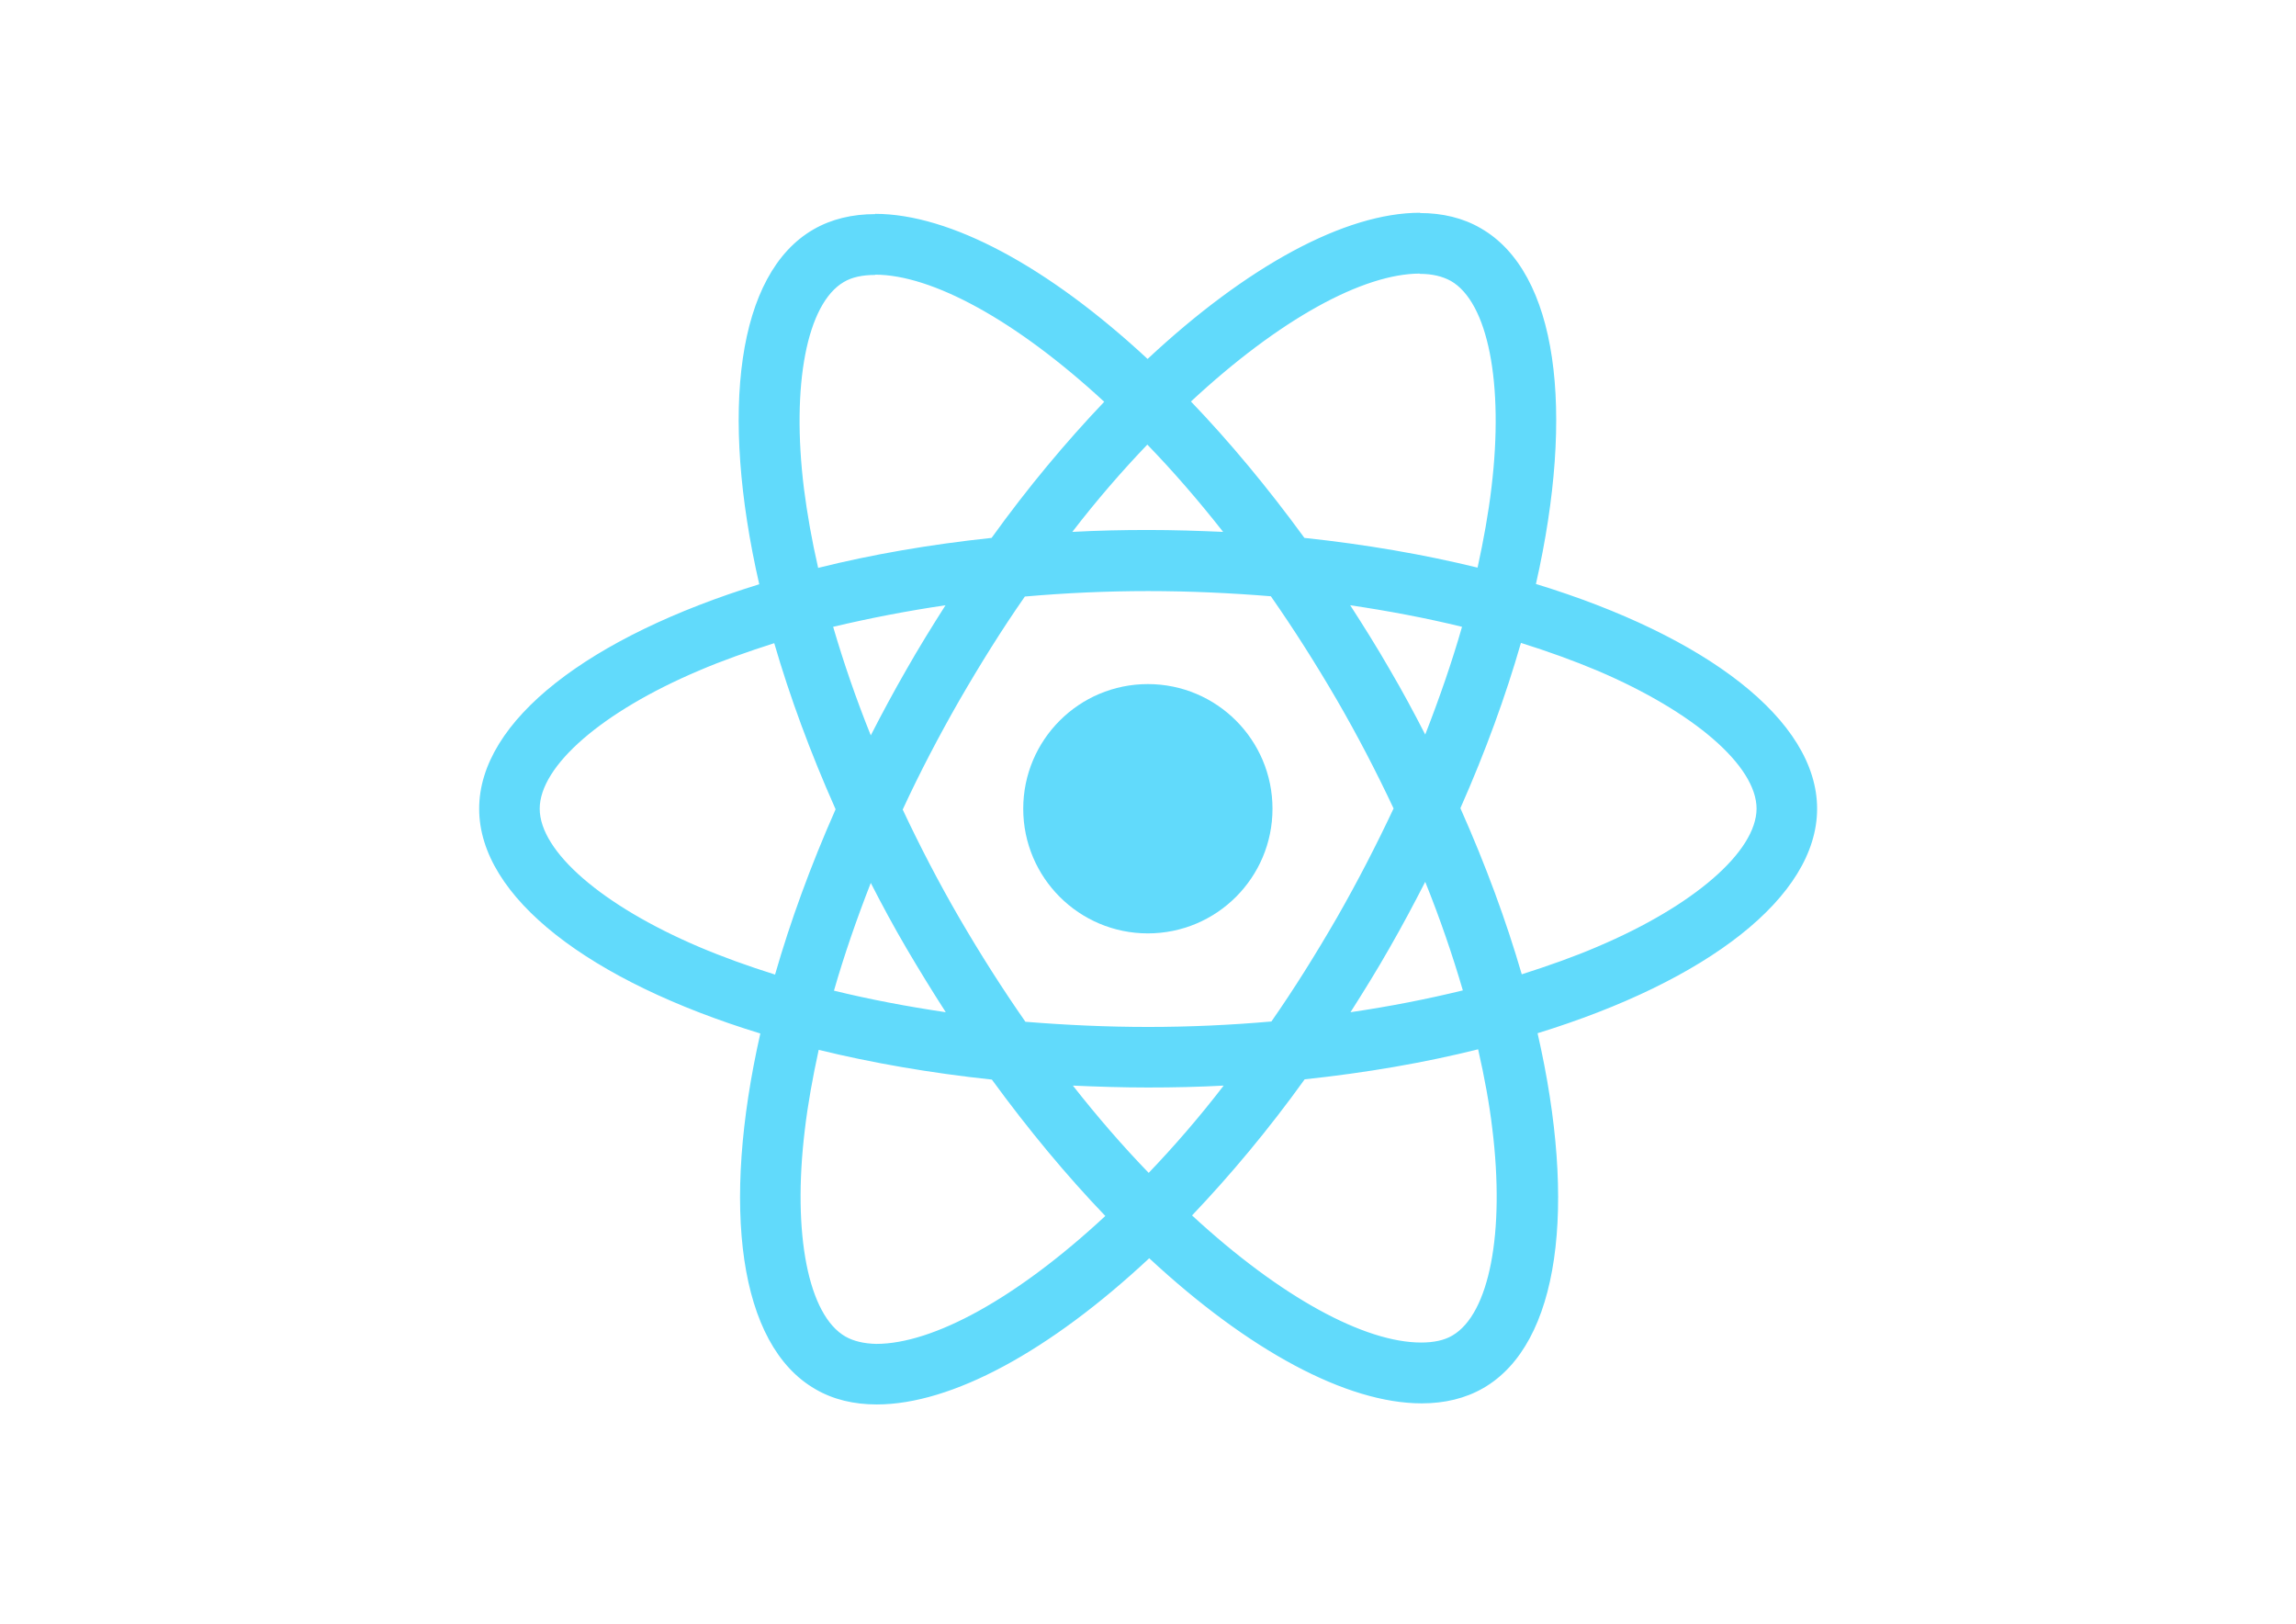
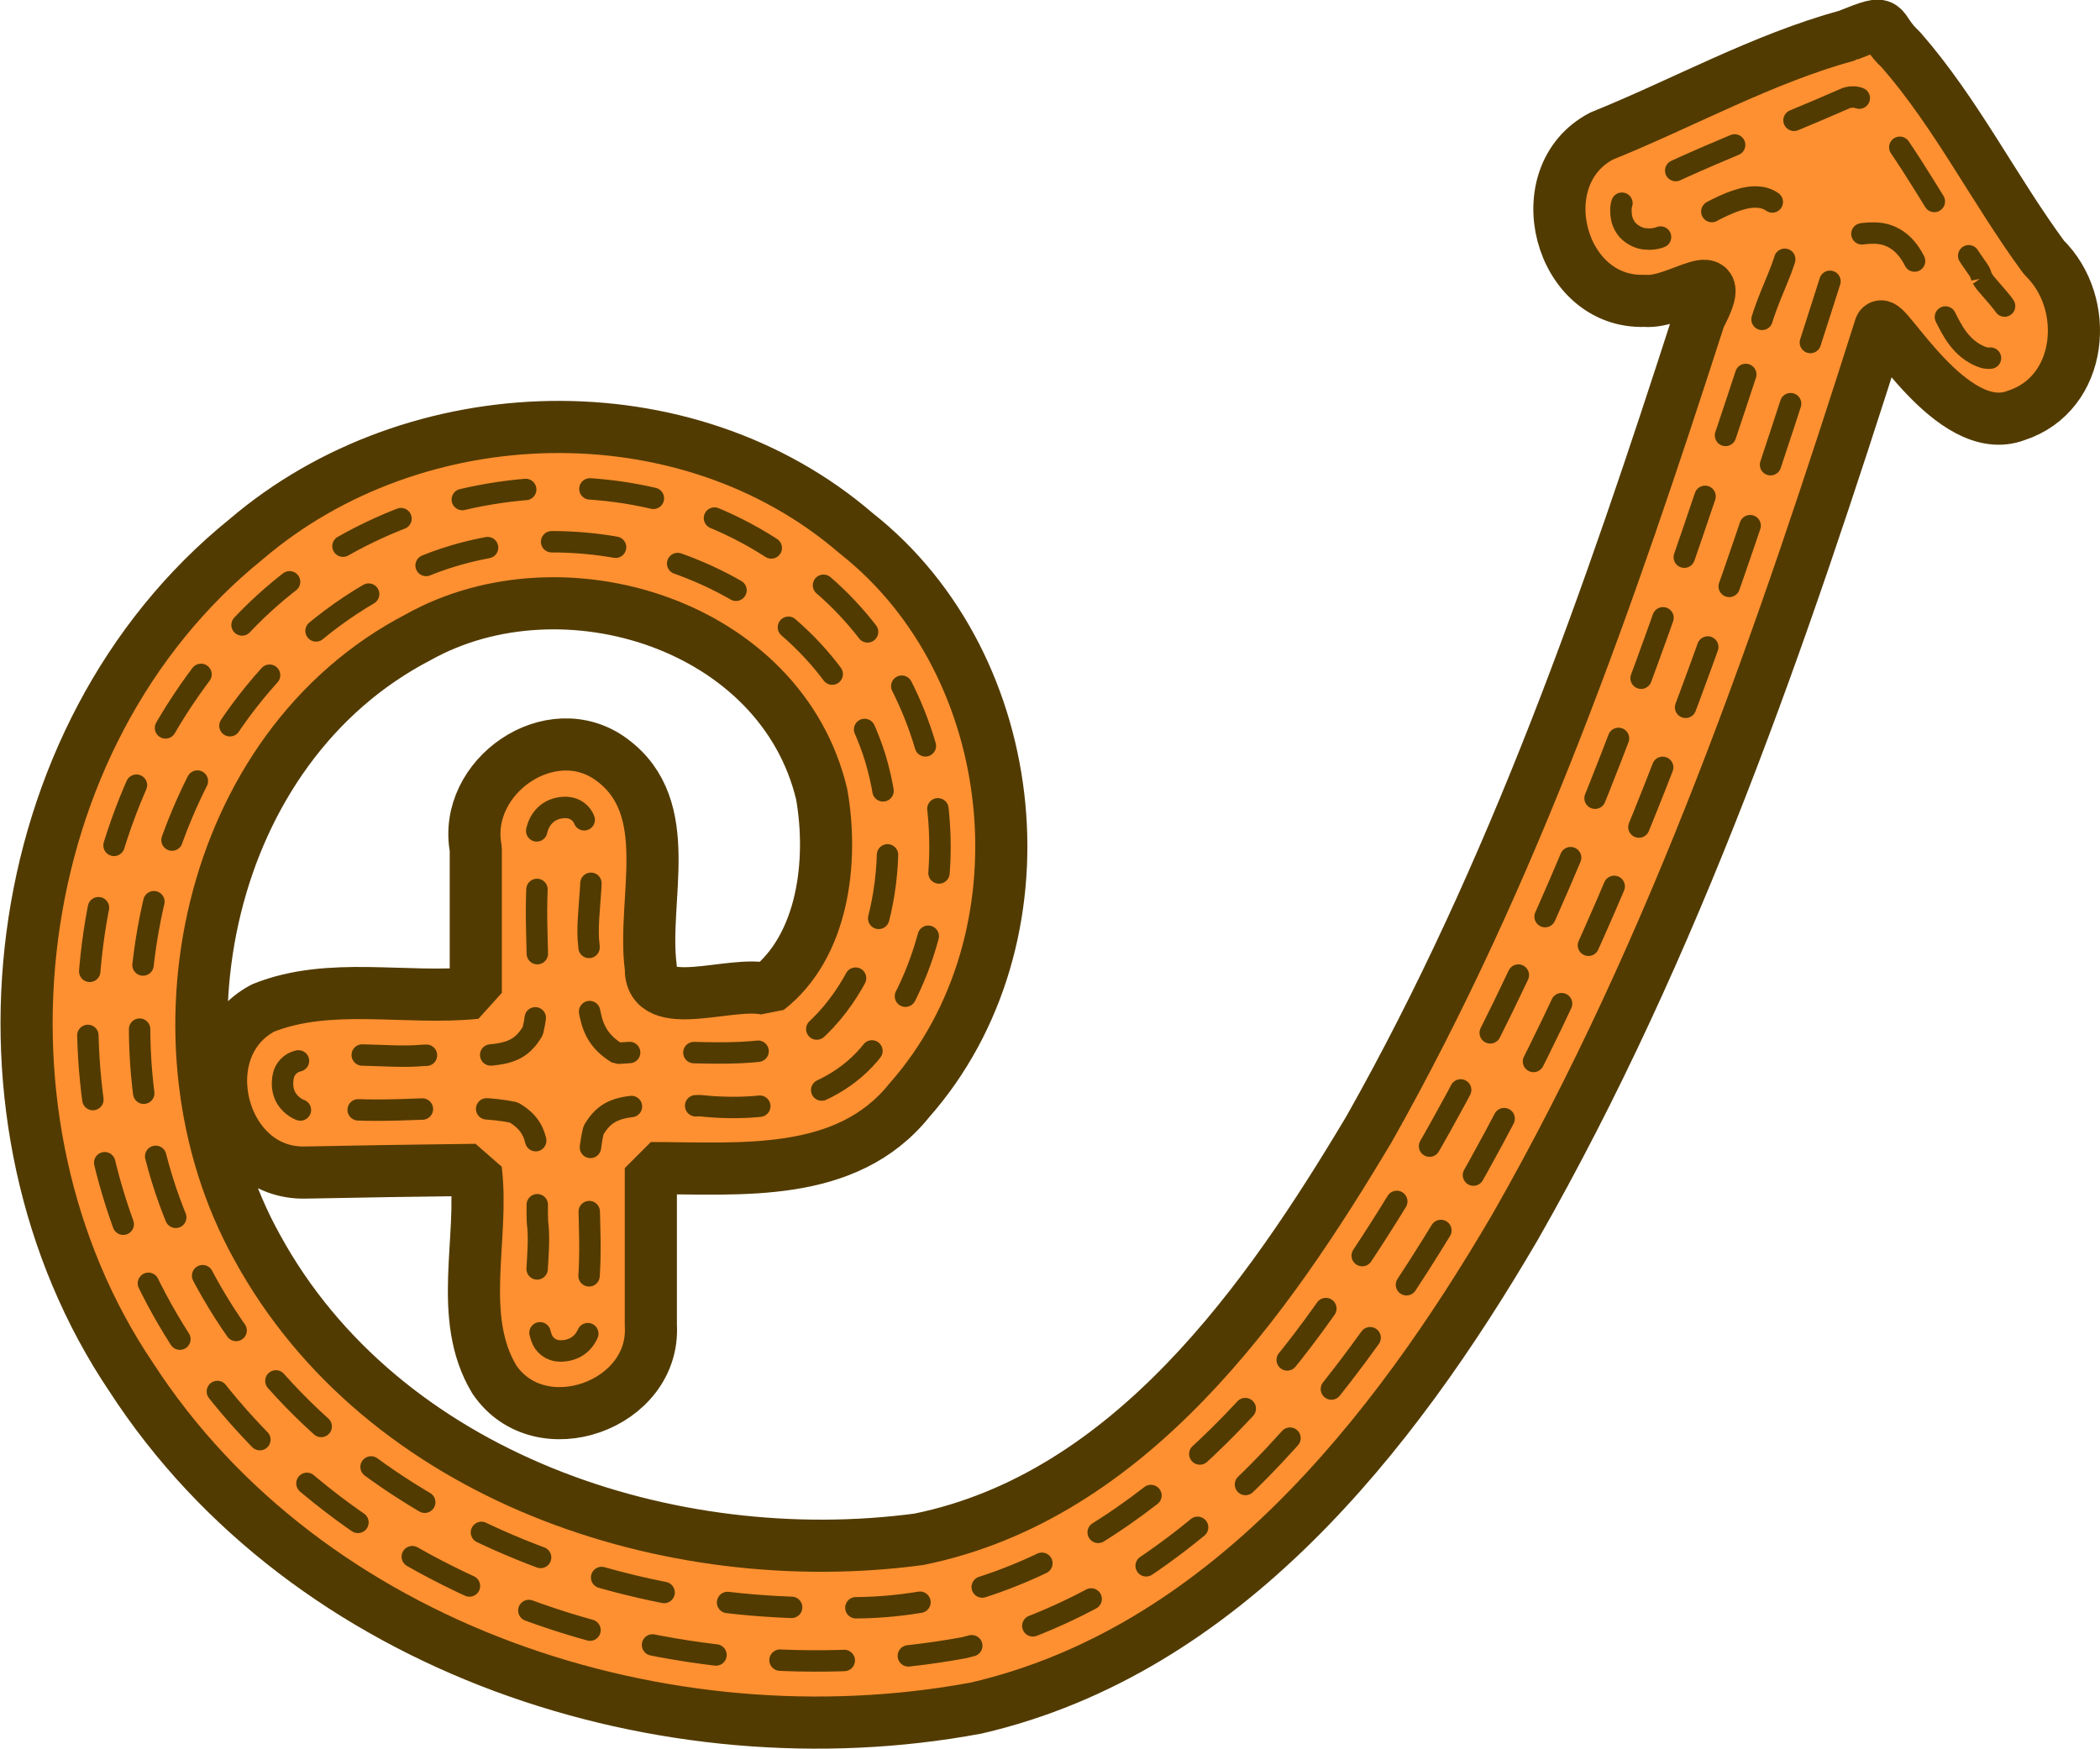
- <svg xmlns="http://www.w3.org/2000/svg" viewBox="0 0 841.9 595.3">
-   <g fill="#61DAFB">
-     <path d="M666.3 296.5c0-32.5-40.7-63.3-103.1-82.4 14.4-63.6 8-114.2-20.2-130.4-6.5-3.8-14.1-5.6-22.4-5.6v22.3c4.6 0 8.3.9 11.4 2.6 13.6 7.8 19.5 37.5 14.9 75.7-1.1 9.4-2.9 19.3-5.1 29.4-19.6-4.8-41-8.5-63.5-10.9-13.5-18.5-27.5-35.3-41.6-50 32.6-30.3 63.2-46.9 84-46.9V78c-27.5 0-63.5 19.6-99.9 53.6-36.4-33.8-72.4-53.2-99.9-53.2v22.3c20.7 0 51.4 16.5 84 46.6-14 14.7-28 31.4-41.3 49.9-22.6 2.4-44 6.1-63.6 11-2.3-10-4-19.7-5.2-29-4.7-38.2 1.1-67.9 14.6-75.8 3-1.8 6.9-2.6 11.5-2.6V78.5c-8.4 0-16 1.8-22.6 5.6-28.1 16.2-34.4 66.7-19.9 130.1-62.2 19.2-102.7 49.9-102.7 82.3 0 32.5 40.7 63.3 103.1 82.4-14.4 63.6-8 114.2 20.2 130.4 6.5 3.8 14.1 5.6 22.5 5.6 27.5 0 63.5-19.6 99.9-53.6 36.4 33.8 72.4 53.2 99.9 53.2 8.4 0 16-1.8 22.6-5.6 28.1-16.2 34.4-66.7 19.9-130.1 62-19.1 102.5-49.9 102.5-82.3zm-130.2-66.7c-3.7 12.9-8.3 26.2-13.5 39.5-4.1-8-8.4-16-13.1-24-4.6-8-9.5-15.8-14.4-23.4 14.2 2.1 27.9 4.7 41 7.9zm-45.8 106.5c-7.8 13.5-15.8 26.3-24.1 38.2-14.9 1.3-30 2-45.2 2-15.1 0-30.2-.7-45-1.9-8.3-11.9-16.4-24.6-24.2-38-7.6-13.1-14.5-26.4-20.8-39.8 6.2-13.4 13.2-26.8 20.7-39.9 7.8-13.5 15.8-26.3 24.1-38.2 14.9-1.3 30-2 45.2-2 15.1 0 30.2.7 45 1.9 8.3 11.9 16.4 24.6 24.2 38 7.6 13.1 14.5 26.4 20.8 39.8-6.3 13.4-13.2 26.8-20.7 39.9zm32.3-13c5.4 13.4 10 26.8 13.8 39.8-13.1 3.2-26.9 5.9-41.2 8 4.9-7.7 9.8-15.6 14.4-23.7 4.6-8 8.9-16.1 13-24.1zM421.2 430c-9.3-9.6-18.6-20.3-27.8-32 9 .4 18.2.7 27.5.7 9.4 0 18.7-.2 27.8-.7-9 11.7-18.3 22.4-27.5 32zm-74.4-58.9c-14.2-2.1-27.9-4.7-41-7.9 3.7-12.9 8.3-26.2 13.5-39.5 4.1 8 8.4 16 13.1 24 4.7 8 9.5 15.8 14.4 23.4zM420.7 163c9.3 9.6 18.6 20.3 27.8 32-9-.4-18.2-.7-27.5-.7-9.4 0-18.7.2-27.8.7 9-11.7 18.3-22.4 27.5-32zm-74 58.9c-4.9 7.7-9.8 15.6-14.4 23.7-4.6 8-8.9 16-13 24-5.4-13.4-10-26.8-13.8-39.8 13.1-3.1 26.9-5.8 41.2-7.9zm-90.5 125.2c-35.4-15.1-58.3-34.9-58.3-50.6 0-15.7 22.9-35.6 58.3-50.6 8.6-3.7 18-7 27.7-10.1 5.7 19.6 13.2 40 22.5 60.9-9.2 20.8-16.6 41.1-22.2 60.6-9.9-3.1-19.3-6.5-28-10.2zM310 490c-13.6-7.8-19.5-37.5-14.9-75.7 1.1-9.4 2.9-19.3 5.1-29.4 19.6 4.8 41 8.5 63.5 10.9 13.5 18.5 27.5 35.3 41.6 50-32.6 30.3-63.2 46.9-84 46.9-4.5-.1-8.3-1-11.3-2.7zm237.2-76.2c4.7 38.2-1.1 67.9-14.6 75.8-3 1.8-6.9 2.6-11.5 2.6-20.7 0-51.4-16.5-84-46.6 14-14.7 28-31.4 41.3-49.9 22.6-2.4 44-6.1 63.6-11 2.3 10.1 4.1 19.8 5.2 29.1zm38.5-66.7c-8.6 3.7-18 7-27.7 10.1-5.7-19.6-13.2-40-22.5-60.9 9.2-20.8 16.6-41.1 22.2-60.6 9.9 3.1 19.3 6.5 28.1 10.2 35.4 15.1 58.3 34.9 58.3 50.6-.1 15.7-23 35.6-58.4 50.6zM320.8 78.4z" />
-     <circle cx="420.9" cy="296.5" r="45.7" />
-     <path d="M520.5 78.1z" />
+ <svg xmlns="http://www.w3.org/2000/svg" id="svg8" version="1.1" viewBox="0 0 27.352 22.776" height="22.776mm" width="27.352mm">
+   <defs id="defs2" />
+   <g transform="translate(-61.20101,-100.275)" id="layer1">
+     <path id="path1019" style="color:#000000;font-style:normal;font-variant:normal;font-weight:normal;font-stretch:normal;font-size:medium;line-height:normal;font-family:sans-serif;font-variant-ligatures:normal;font-variant-position:normal;font-variant-caps:normal;font-variant-numeric:normal;font-variant-alternates:normal;font-variant-east-asian:normal;font-feature-settings:normal;font-variation-settings:normal;text-indent:0;text-align:start;text-decoration:none;text-decoration-line:none;text-decoration-style:solid;text-decoration-color:#000000;letter-spacing:normal;word-spacing:normal;text-transform:none;writing-mode:lr-tb;direction:ltr;text-orientation:mixed;dominant-baseline:auto;baseline-shift:baseline;text-anchor:start;white-space:normal;shape-padding:0;shape-margin:0;inline-size:0;clip-rule:nonzero;display:inline;overflow:visible;visibility:visible;opacity:1;isolation:auto;mix-blend-mode:normal;color-interpolation:sRGB;color-interpolation-filters:linearRGB;solid-color:#000000;solid-opacity:1;vector-effect:none;fill:#ff9031;fill-opacity:1;fill-rule:evenodd;stroke:#523b00;stroke-width:0.679;stroke-linecap:square;stroke-linejoin:miter;stroke-miterlimit:0;stroke-dasharray:none;stroke-dashoffset:0;stroke-opacity:1;paint-order:normal;color-rendering:auto;image-rendering:auto;shape-rendering:auto;text-rendering:auto;enable-background:accumulate;stop-color:#000000;stop-opacity:1" d="m 85.268,100.736 c -1.109,0.303 -2.141,0.881 -3.209,1.312 -0.982,0.518 -0.55,2.187 0.566,2.145 0.435,0.04 1.133,-0.585 0.713,0.211 -1.169,3.629 -2.418,7.233 -4.305,10.576 -1.325,2.22 -3.108,4.784 -5.866,5.343 -3.242,0.432 -6.984,-0.813 -8.618,-3.806 -1.47,-2.645 -0.674,-6.506 2.103,-7.945 1.886,-1.052 4.731,-0.158 5.252,2.051 0.151,0.864 0.024,1.971 -0.703,2.537 -0.462,-0.128 -1.54,0.342 -1.523,-0.279 -0.119,-0.891 0.347,-2.086 -0.512,-2.714 -0.791,-0.581 -1.945,0.223 -1.768,1.163 v 1.876 c -0.915,0.093 -1.905,-0.151 -2.771,0.197 -0.976,0.515 -0.555,2.172 0.553,2.143 0.739,-0.015 1.479,-0.026 2.219,-0.035 0.109,0.897 -0.248,1.917 0.24,2.729 0.593,0.877 2.103,0.34 2.039,-0.707 v -2.045 c 1.165,3.3e-4 2.545,0.141 3.367,-0.883 1.853,-2.099 1.506,-5.655 -0.693,-7.385 -2.217,-1.911 -5.742,-1.804 -7.943,0.076 -3.179,2.566 -3.756,7.571 -1.497,10.918 2.3,3.548 6.953,5.062 11.006,4.306 3.225,-0.749 5.425,-3.543 7.017,-6.265 2.099,-3.674 3.479,-7.699 4.755,-11.717 0.043,-0.169 0.93,1.469 1.77,1.148 0.874,-0.282 0.978,-1.462 0.363,-2.058 -0.647,-0.879 -1.143,-1.882 -1.863,-2.705 -0.331,-0.305 -0.1,-0.425 -0.691,-0.188 z" />
+     <path id="path889" style="color:#000000;font-style:normal;font-variant:normal;font-weight:normal;font-stretch:normal;font-size:medium;line-height:normal;font-family:sans-serif;font-variant-ligatures:normal;font-variant-position:normal;font-variant-caps:normal;font-variant-numeric:normal;font-variant-alternates:normal;font-variant-east-asian:normal;font-feature-settings:normal;font-variation-settings:normal;text-indent:0;text-align:start;text-decoration:none;text-decoration-line:none;text-decoration-style:solid;text-decoration-color:#000000;letter-spacing:normal;word-spacing:normal;text-transform:none;writing-mode:lr-tb;direction:ltr;text-orientation:mixed;dominant-baseline:auto;baseline-shift:baseline;text-anchor:start;white-space:normal;shape-padding:0;shape-margin:0;inline-size:0;clip-rule:nonzero;display:inline;overflow:visible;visibility:visible;opacity:1;isolation:auto;mix-blend-mode:normal;color-interpolation:sRGB;color-interpolation-filters:linearRGB;solid-color:#000000;solid-opacity:1;vector-effect:none;fill:none;fill-opacity:1;fill-rule:evenodd;stroke:#523b00;stroke-width:0.279;stroke-linecap:round;stroke-linejoin:miter;stroke-miterlimit:0;stroke-dasharray:0.837, 0.837;stroke-dashoffset:0;stroke-opacity:1;paint-order:stroke fill markers;color-rendering:auto;image-rendering:auto;shape-rendering:auto;text-rendering:auto;enable-background:accumulate;stop-color:#000000;stop-opacity:1" d="m 85.344,101.539 a 0.254,0.254 0 0 0 -0.092,0.012 l -0.006,0.002 a 0.254,0.254 0 0 0 -0.023,0.01 c -0.899,0.397 -1.879,0.752 -2.773,1.213 a 0.254,0.254 0 0 0 -0.137,0.223 c -0.001,0.074 0.006,0.155 0.061,0.238 0.054,0.083 0.162,0.139 0.242,0.148 0.16,0.02 0.245,-0.035 0.332,-0.078 0.087,-0.043 0.169,-0.091 0.23,-0.125 0.062,-0.034 0.137,-0.034 0.041,-0.035 a 0.254,0.254 0 0 0 0.133,-0.035 c 0.272,-0.162 0.522,-0.268 0.695,-0.271 0.167,-0.003 0.289,0.052 0.447,0.307 0.05,0.135 0.013,0.357 -0.094,0.639 -0.109,0.286 -0.269,0.603 -0.318,0.945 l 0.01,-0.043 c -1.479,4.487 -3.002,9.055 -5.791,12.863 -1.461,1.99 -3.634,3.742 -6.162,3.66 a 0.254,0.254 0 0 0 -0.014,0 c -3.428,0.088 -7.159,-1.597 -8.537,-4.852 a 0.254,0.254 0 0 0 -0.002,-0.006 c -1.366,-3.011 -0.207,-7.144 2.865,-8.578 a 0.254,0.254 0 0 0 0.006,-0.004 c 2.212,-1.11 5.39,-0.057 6.145,2.377 0.375,1.247 0.108,2.849 -0.918,3.664 -0.68,0.301 -1.546,0.108 -2.443,0.18 -0.219,-0.135 -0.309,-0.29 -0.354,-0.508 -0.048,-0.234 -0.028,-0.535 -0.014,-0.855 a 0.254,0.254 0 0 0 -0.002,-0.045 c -0.054,-0.419 0.136,-1.038 -0.055,-1.619 a 0.254,0.254 0 0 0 -0.227,-0.174 c -0.077,-0.005 -0.169,0.012 -0.244,0.064 -0.075,0.052 -0.118,0.127 -0.139,0.189 -0.042,0.126 -0.029,0.223 -0.02,0.314 0.009,0.092 0.024,0.177 0.029,0.238 0.006,0.061 -0.019,0.101 0.014,0.039 a 0.254,0.254 0 0 0 -0.027,0.1 c -0.05,0.708 0.07,1.427 -0.061,1.965 -0.129,0.221 -0.275,0.283 -0.514,0.311 -0.25,0.028 -0.574,-0.012 -0.91,0.008 a 0.254,0.254 0 0 0 -0.01,0 c -0.46,0.045 -1.062,-0.082 -1.635,0.076 a 0.254,0.254 0 0 0 -0.182,0.199 c -0.014,0.074 -0.016,0.16 0.021,0.246 0.038,0.086 0.116,0.153 0.186,0.184 0.138,0.06 0.239,0.04 0.334,0.029 0.095,-0.011 0.184,-0.027 0.248,-0.035 0.064,-0.008 0.106,0.017 0.039,-0.018 a 0.254,0.254 0 0 0 0.104,0.027 c 0.738,0.032 1.489,-0.087 2.07,0.035 0.221,0.13 0.285,0.276 0.311,0.514 0.027,0.249 -0.016,0.572 -0.002,0.908 a 0.254,0.254 0 0 0 0.002,0.023 c 0.024,0.186 0.004,0.429 -0.012,0.686 -0.015,0.257 -0.028,0.531 0.062,0.801 a 0.254,0.254 0 0 0 0.225,0.174 c 0.076,0.005 0.168,-0.011 0.244,-0.061 0.076,-0.05 0.122,-0.125 0.145,-0.189 0.044,-0.128 0.029,-0.225 0.02,-0.316 -0.01,-0.092 -0.025,-0.178 -0.031,-0.238 -0.006,-0.06 0.018,-0.096 -0.016,-0.033 a 0.254,0.254 0 0 0 0.031,-0.102 c 0.052,-0.7 -0.071,-1.412 0.061,-1.936 0.129,-0.221 0.275,-0.283 0.514,-0.311 0.238,-0.027 0.55,0.006 0.869,-0.008 0.431,0.045 0.898,0.034 1.334,-0.104 0.434,-0.137 0.839,-0.416 1.086,-0.877 9.93e-4,-0.001 0.003,-0.002 0.004,-0.004 1.341,-2.007 0.707,-4.95 -1.373,-6.199 l -0.002,-0.002 c -2.325,-1.593 -5.641,-0.862 -7.33,1.297 -2.08,2.504 -2.238,6.203 -0.49,8.93 2.135,3.333 6.457,4.707 10.217,4.018 a 0.254,0.254 0 0 0 0.014,-0.004 c 3.032,-0.748 5.007,-3.407 6.469,-5.889 a 0.254,0.254 0 0 0 0.002,-0.002 c 2.24,-3.916 3.62,-8.221 4.971,-12.469 0.248,-0.069 0.45,-0.081 0.592,-0.023 0.164,0.066 0.302,0.209 0.41,0.52 a 0.254,0.254 0 0 0 0.07,0.105 c 0.06,0.055 0.148,0.226 0.244,0.418 0.096,0.192 0.21,0.428 0.48,0.533 a 0.254,0.254 0 0 0 0.266,-0.051 c 0.117,-0.109 0.156,-0.308 0.117,-0.436 -0.039,-0.127 -0.109,-0.21 -0.172,-0.285 -0.063,-0.075 -0.125,-0.142 -0.166,-0.193 -0.041,-0.052 -0.05,-0.091 -0.045,-0.055 a 0.254,0.254 0 0 0 -0.045,-0.115 c -0.475,-0.669 -0.885,-1.49 -1.441,-2.158 a 0.254,0.254 0 0 0 -0.184,-0.092 z" />
  </g>
</svg>
